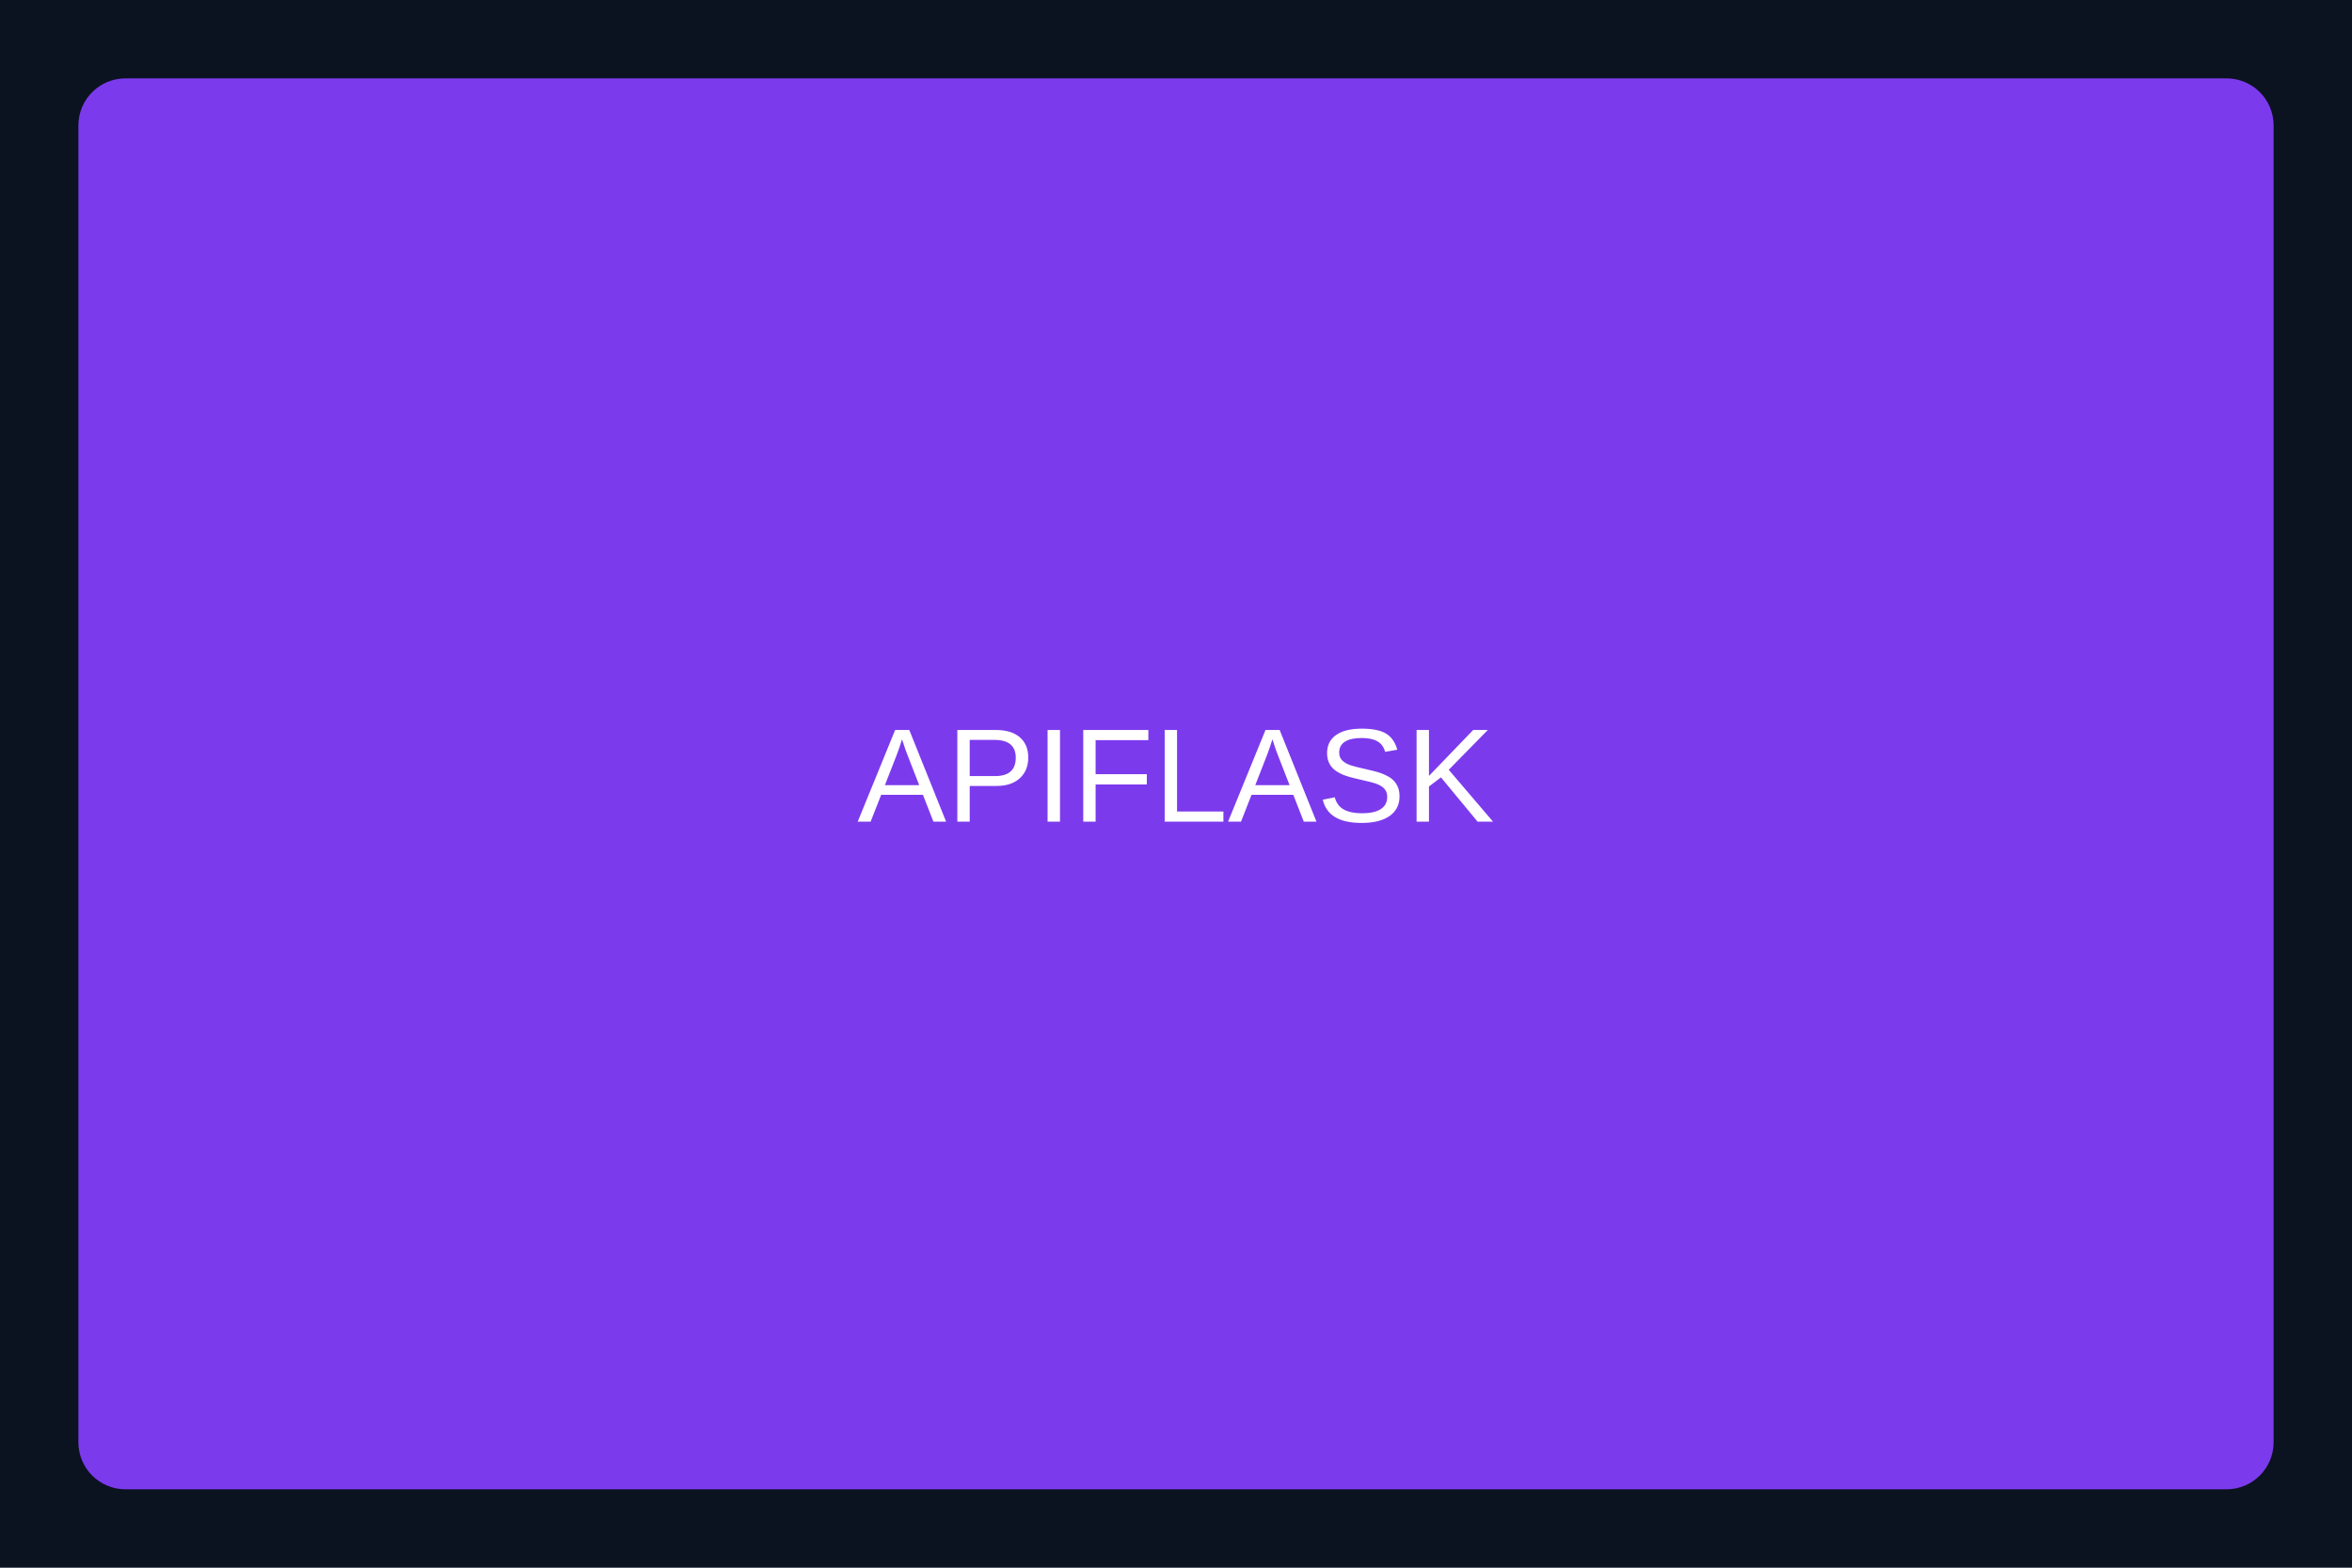
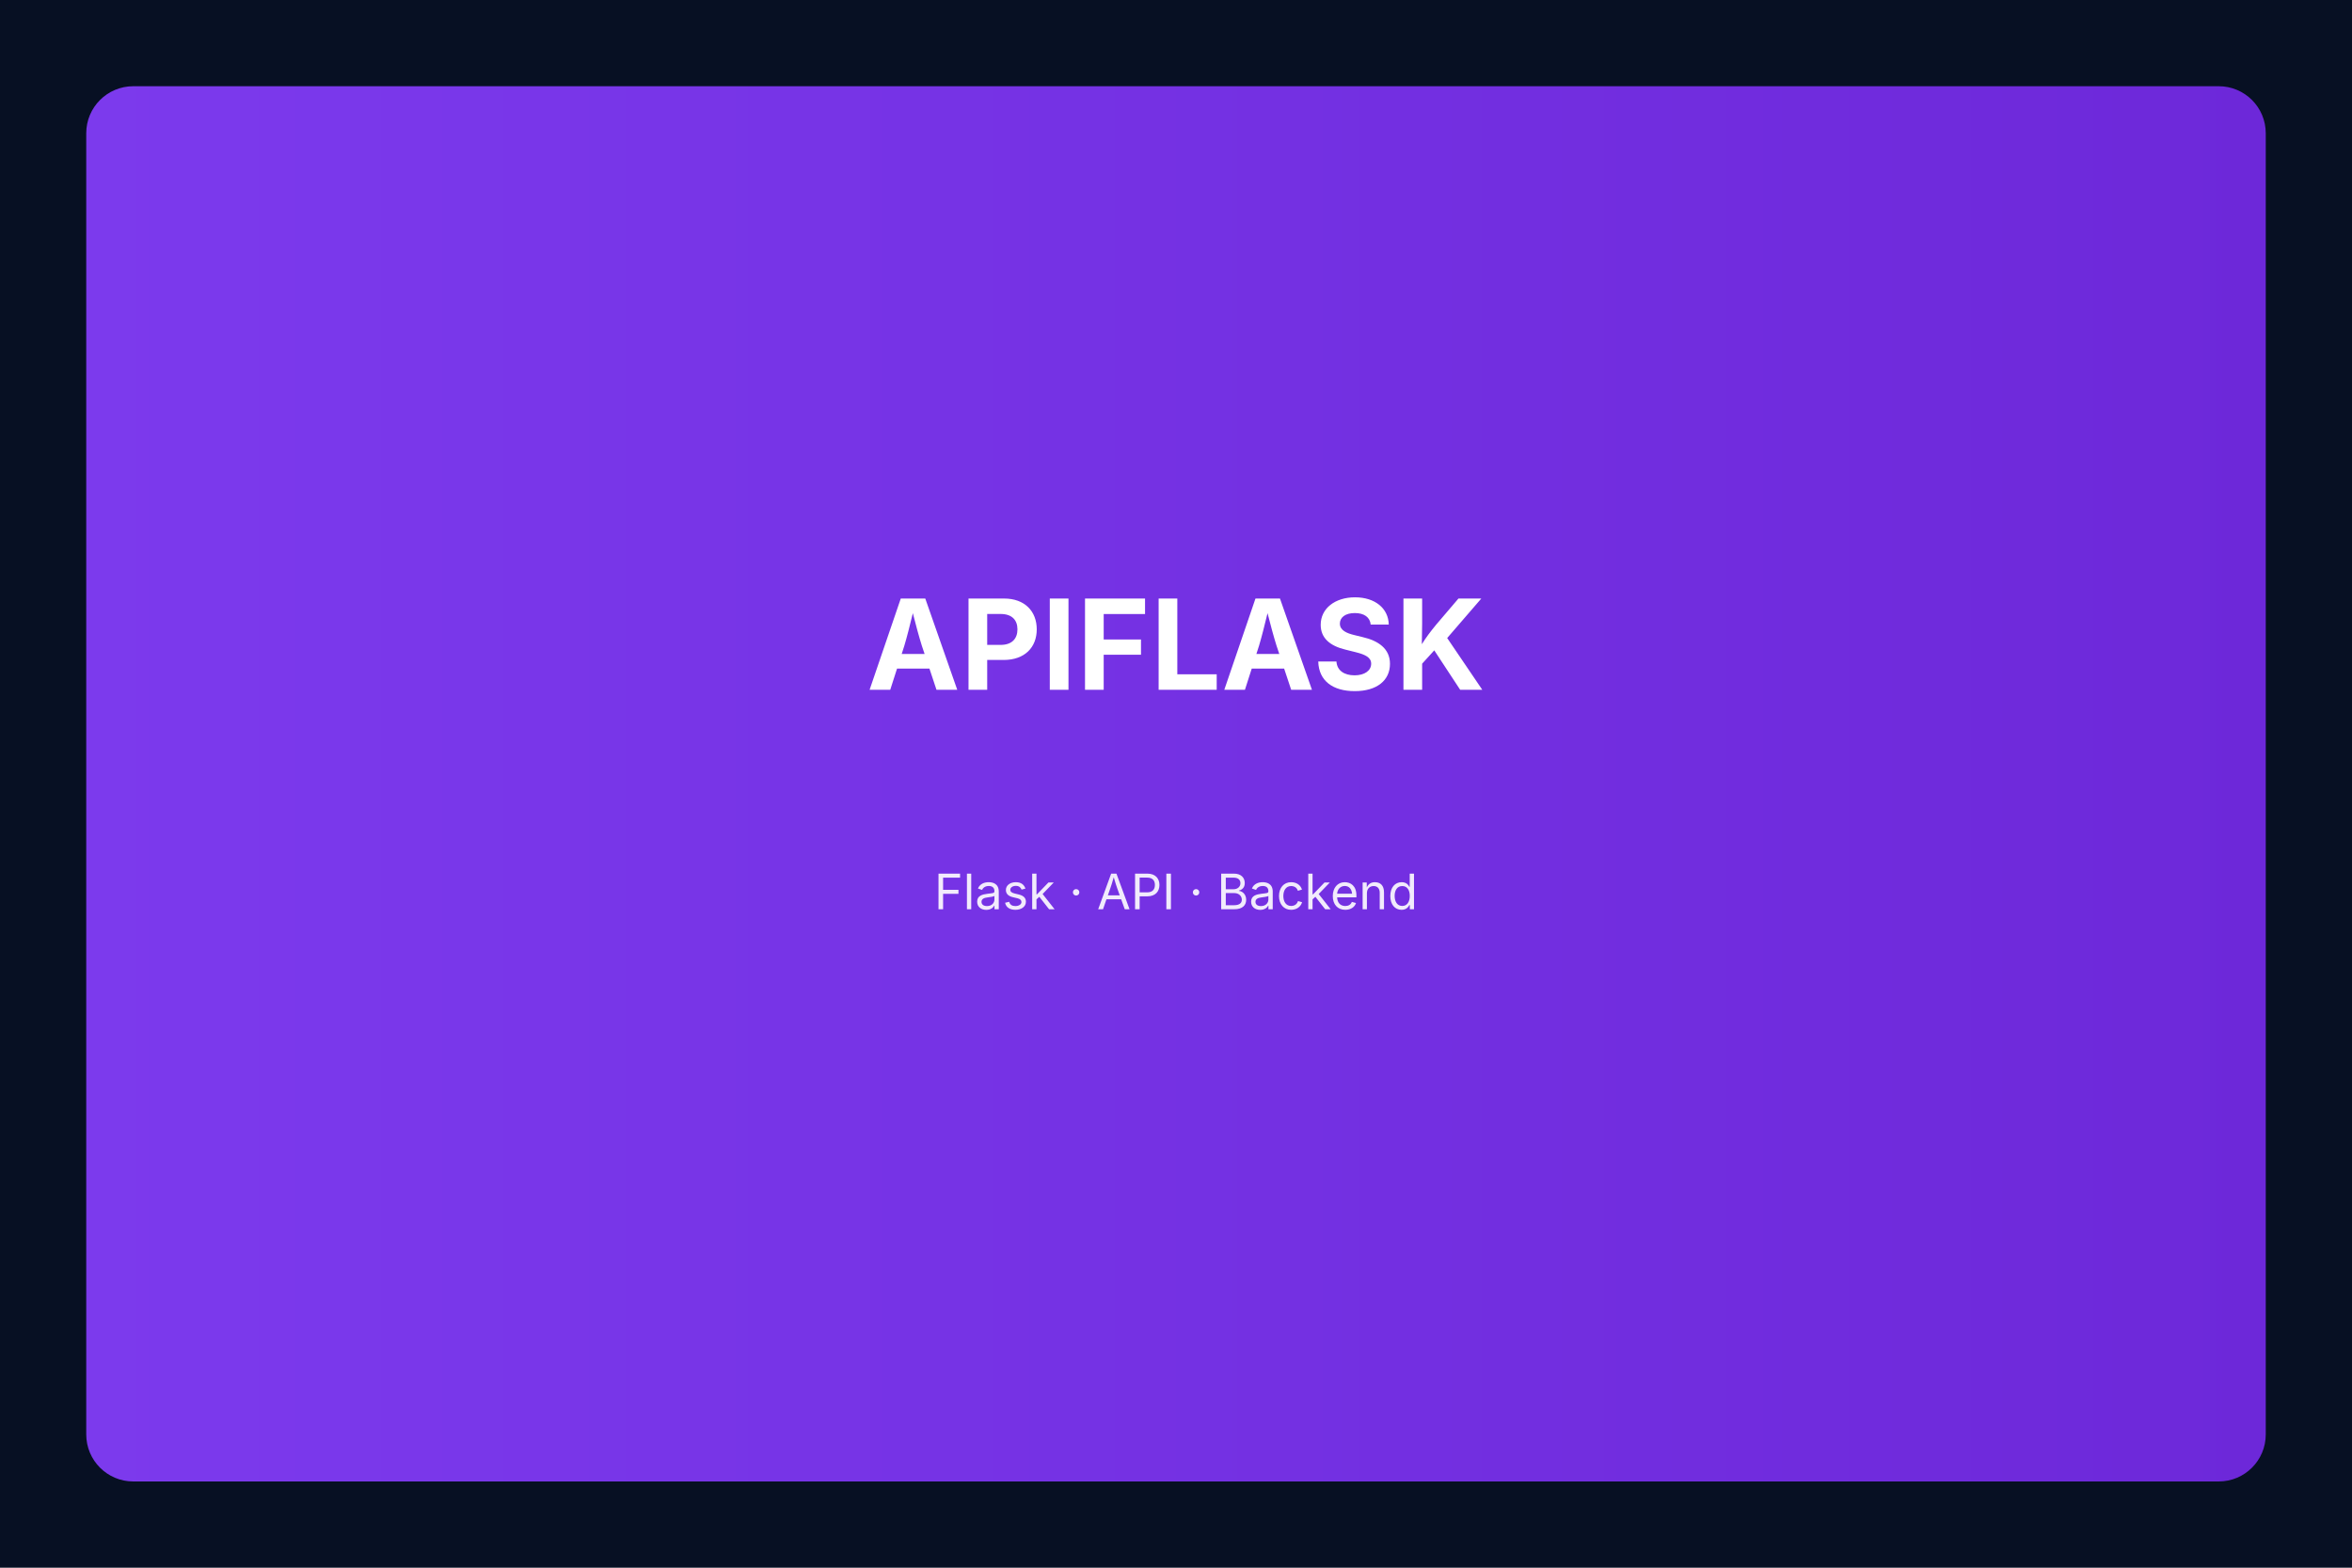
<svg xmlns="http://www.w3.org/2000/svg" viewBox="0 0 600 400" width="600" height="400">
-   <rect width="100%" height="100%" fill="#0b1220" />
-   <rect x="20" y="20" width="560" height="360" rx="12" fill="#7c3aed" />
-   <text x="50%" y="50%" font-family="Verdana, Arial, sans-serif" font-size="34" fill="#fff" text-anchor="middle" dominant-baseline="middle">APIFLASK</text>
+   <rect width="100%" height="100%" fill="#071023" />
+   <defs>
+     <linearGradient id="apc" x1="0" x2="1">
+       <stop offset="0" stop-color="#7c3aed" />
+       <stop offset="1" stop-color="#6d28d9" />
+     </linearGradient>
+   </defs>
+   <rect x="22" y="22" width="556" height="356" rx="12" fill="url(#apc)" />
+   <text x="50%" y="44%" text-anchor="middle" font-family="Inter, Arial, sans-serif" font-size="32" font-weight="700" fill="#fff">APIFLASK</text>
+   <text x="50%" y="58%" text-anchor="middle" font-family="Inter, Arial, sans-serif" font-size="12.5" fill="#fff" opacity="0.9">Flask · API · Backend</text>
</svg>
